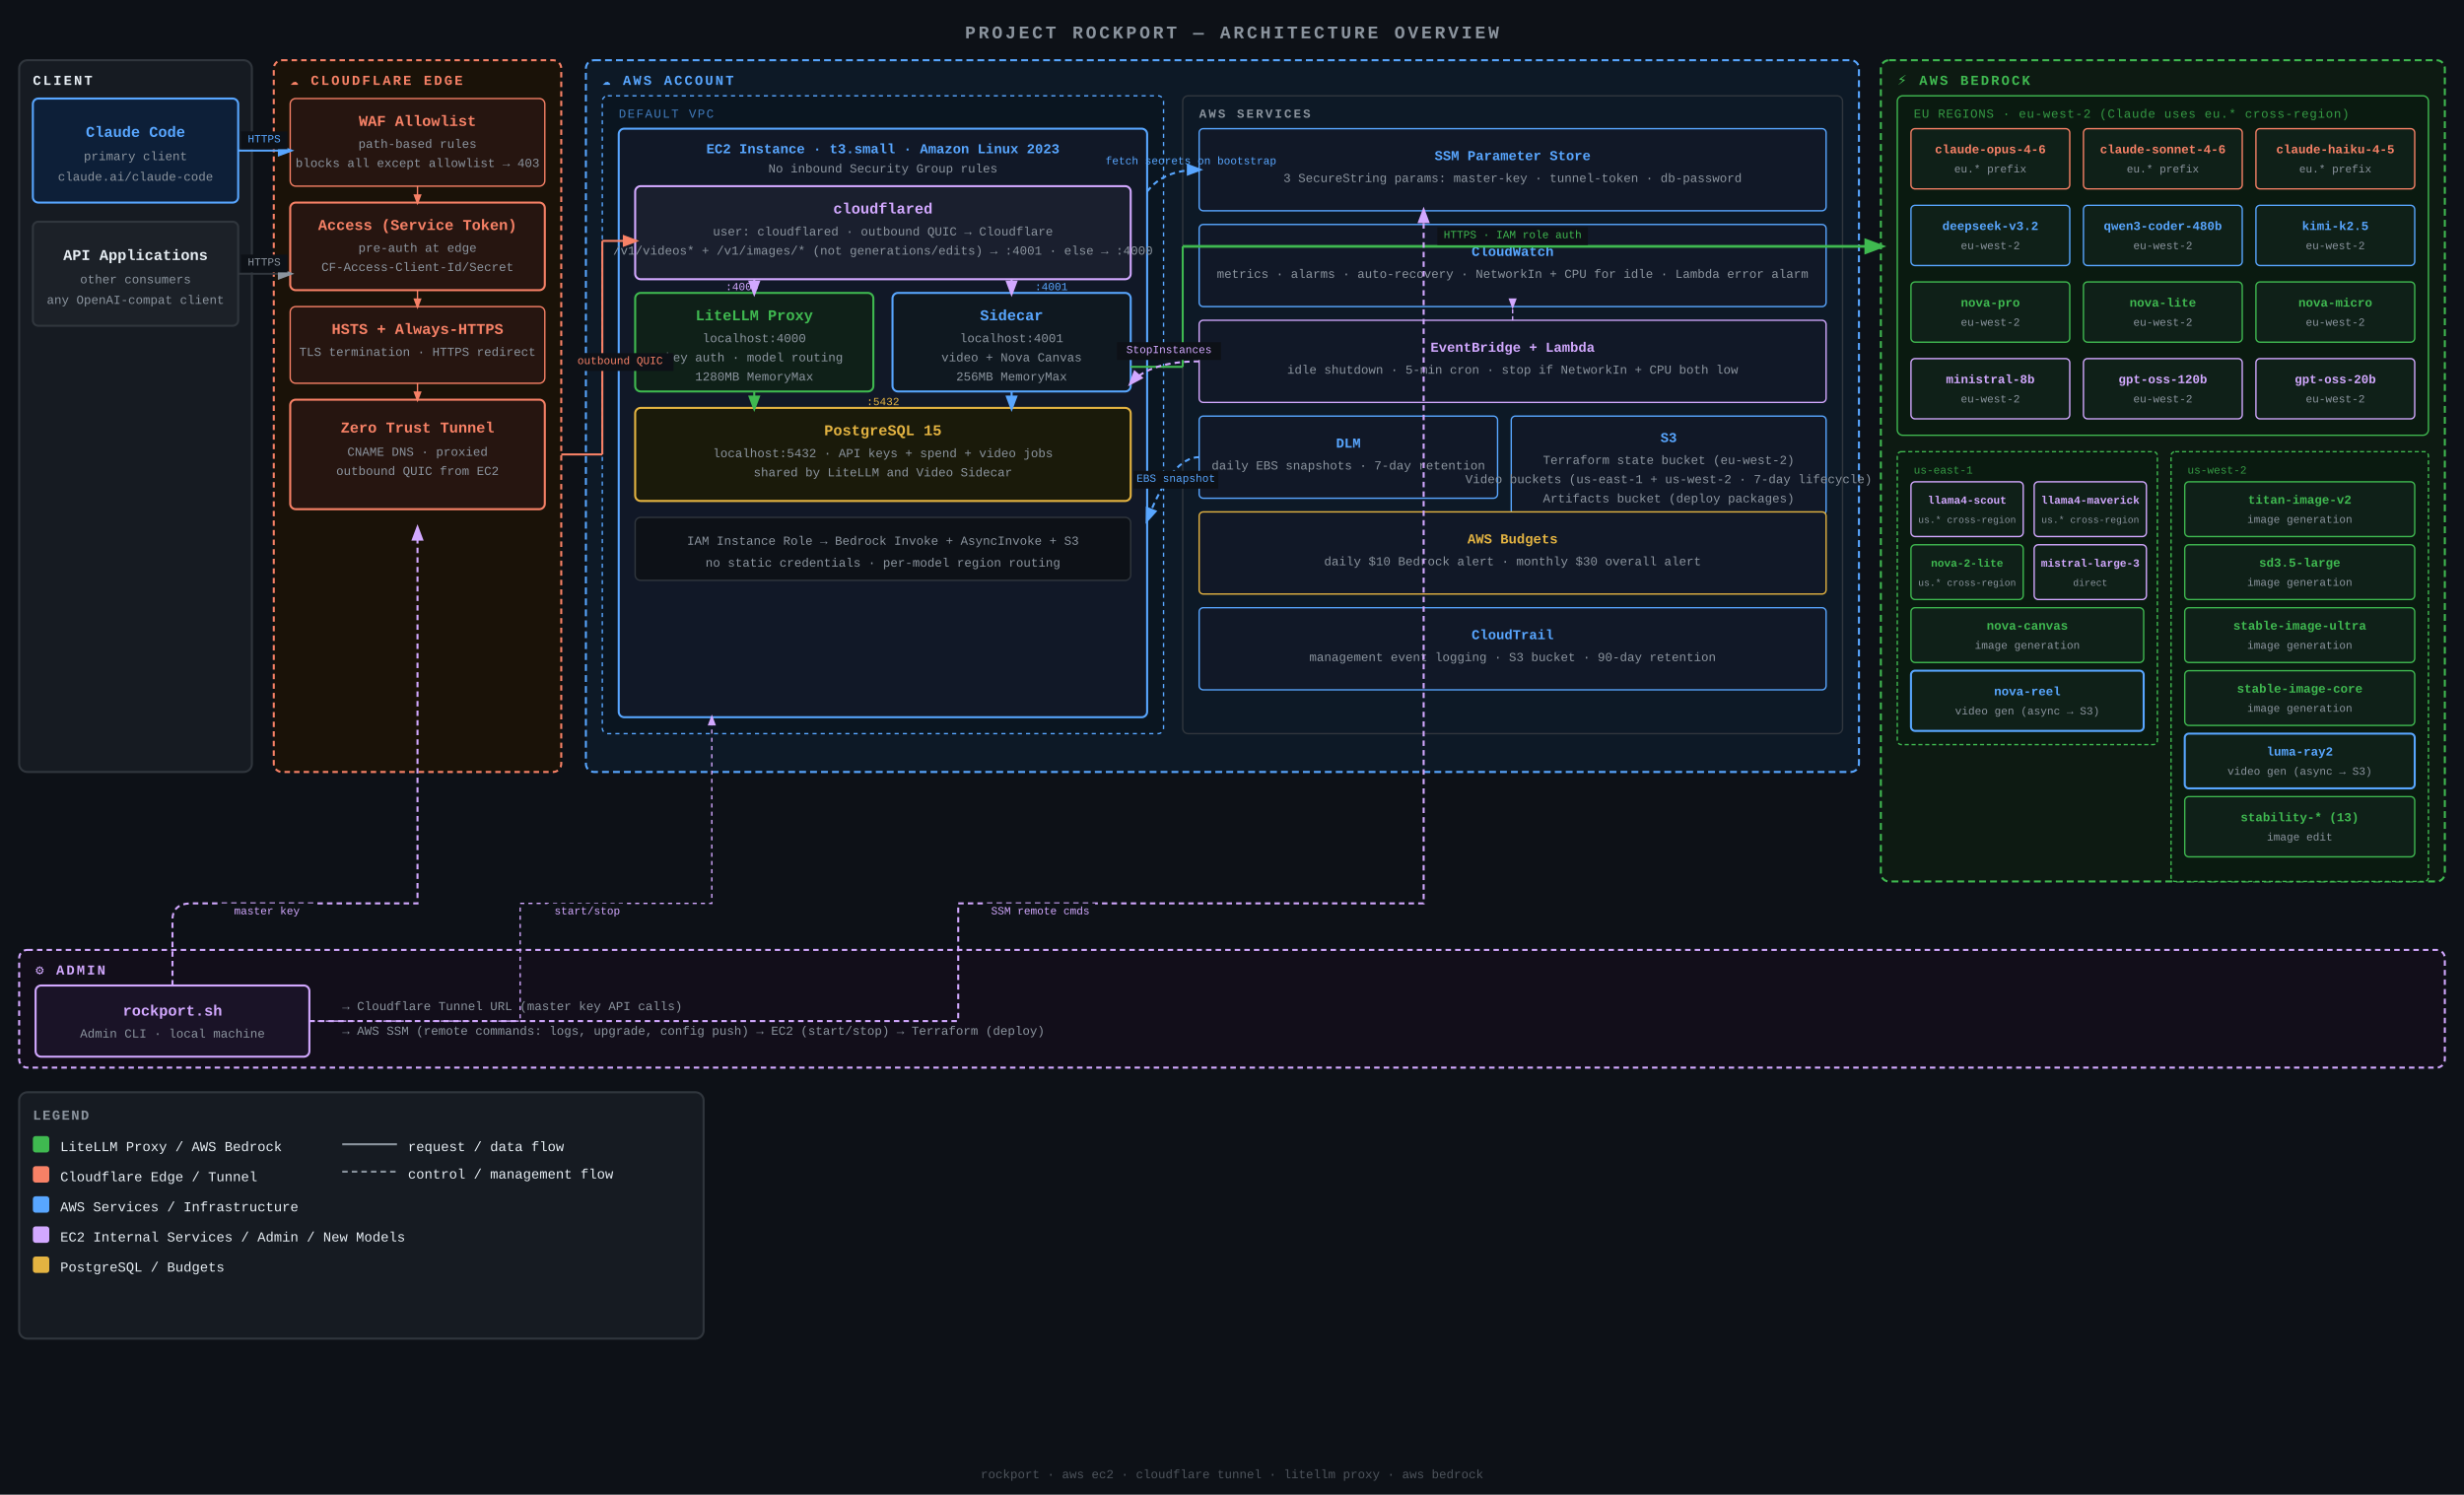
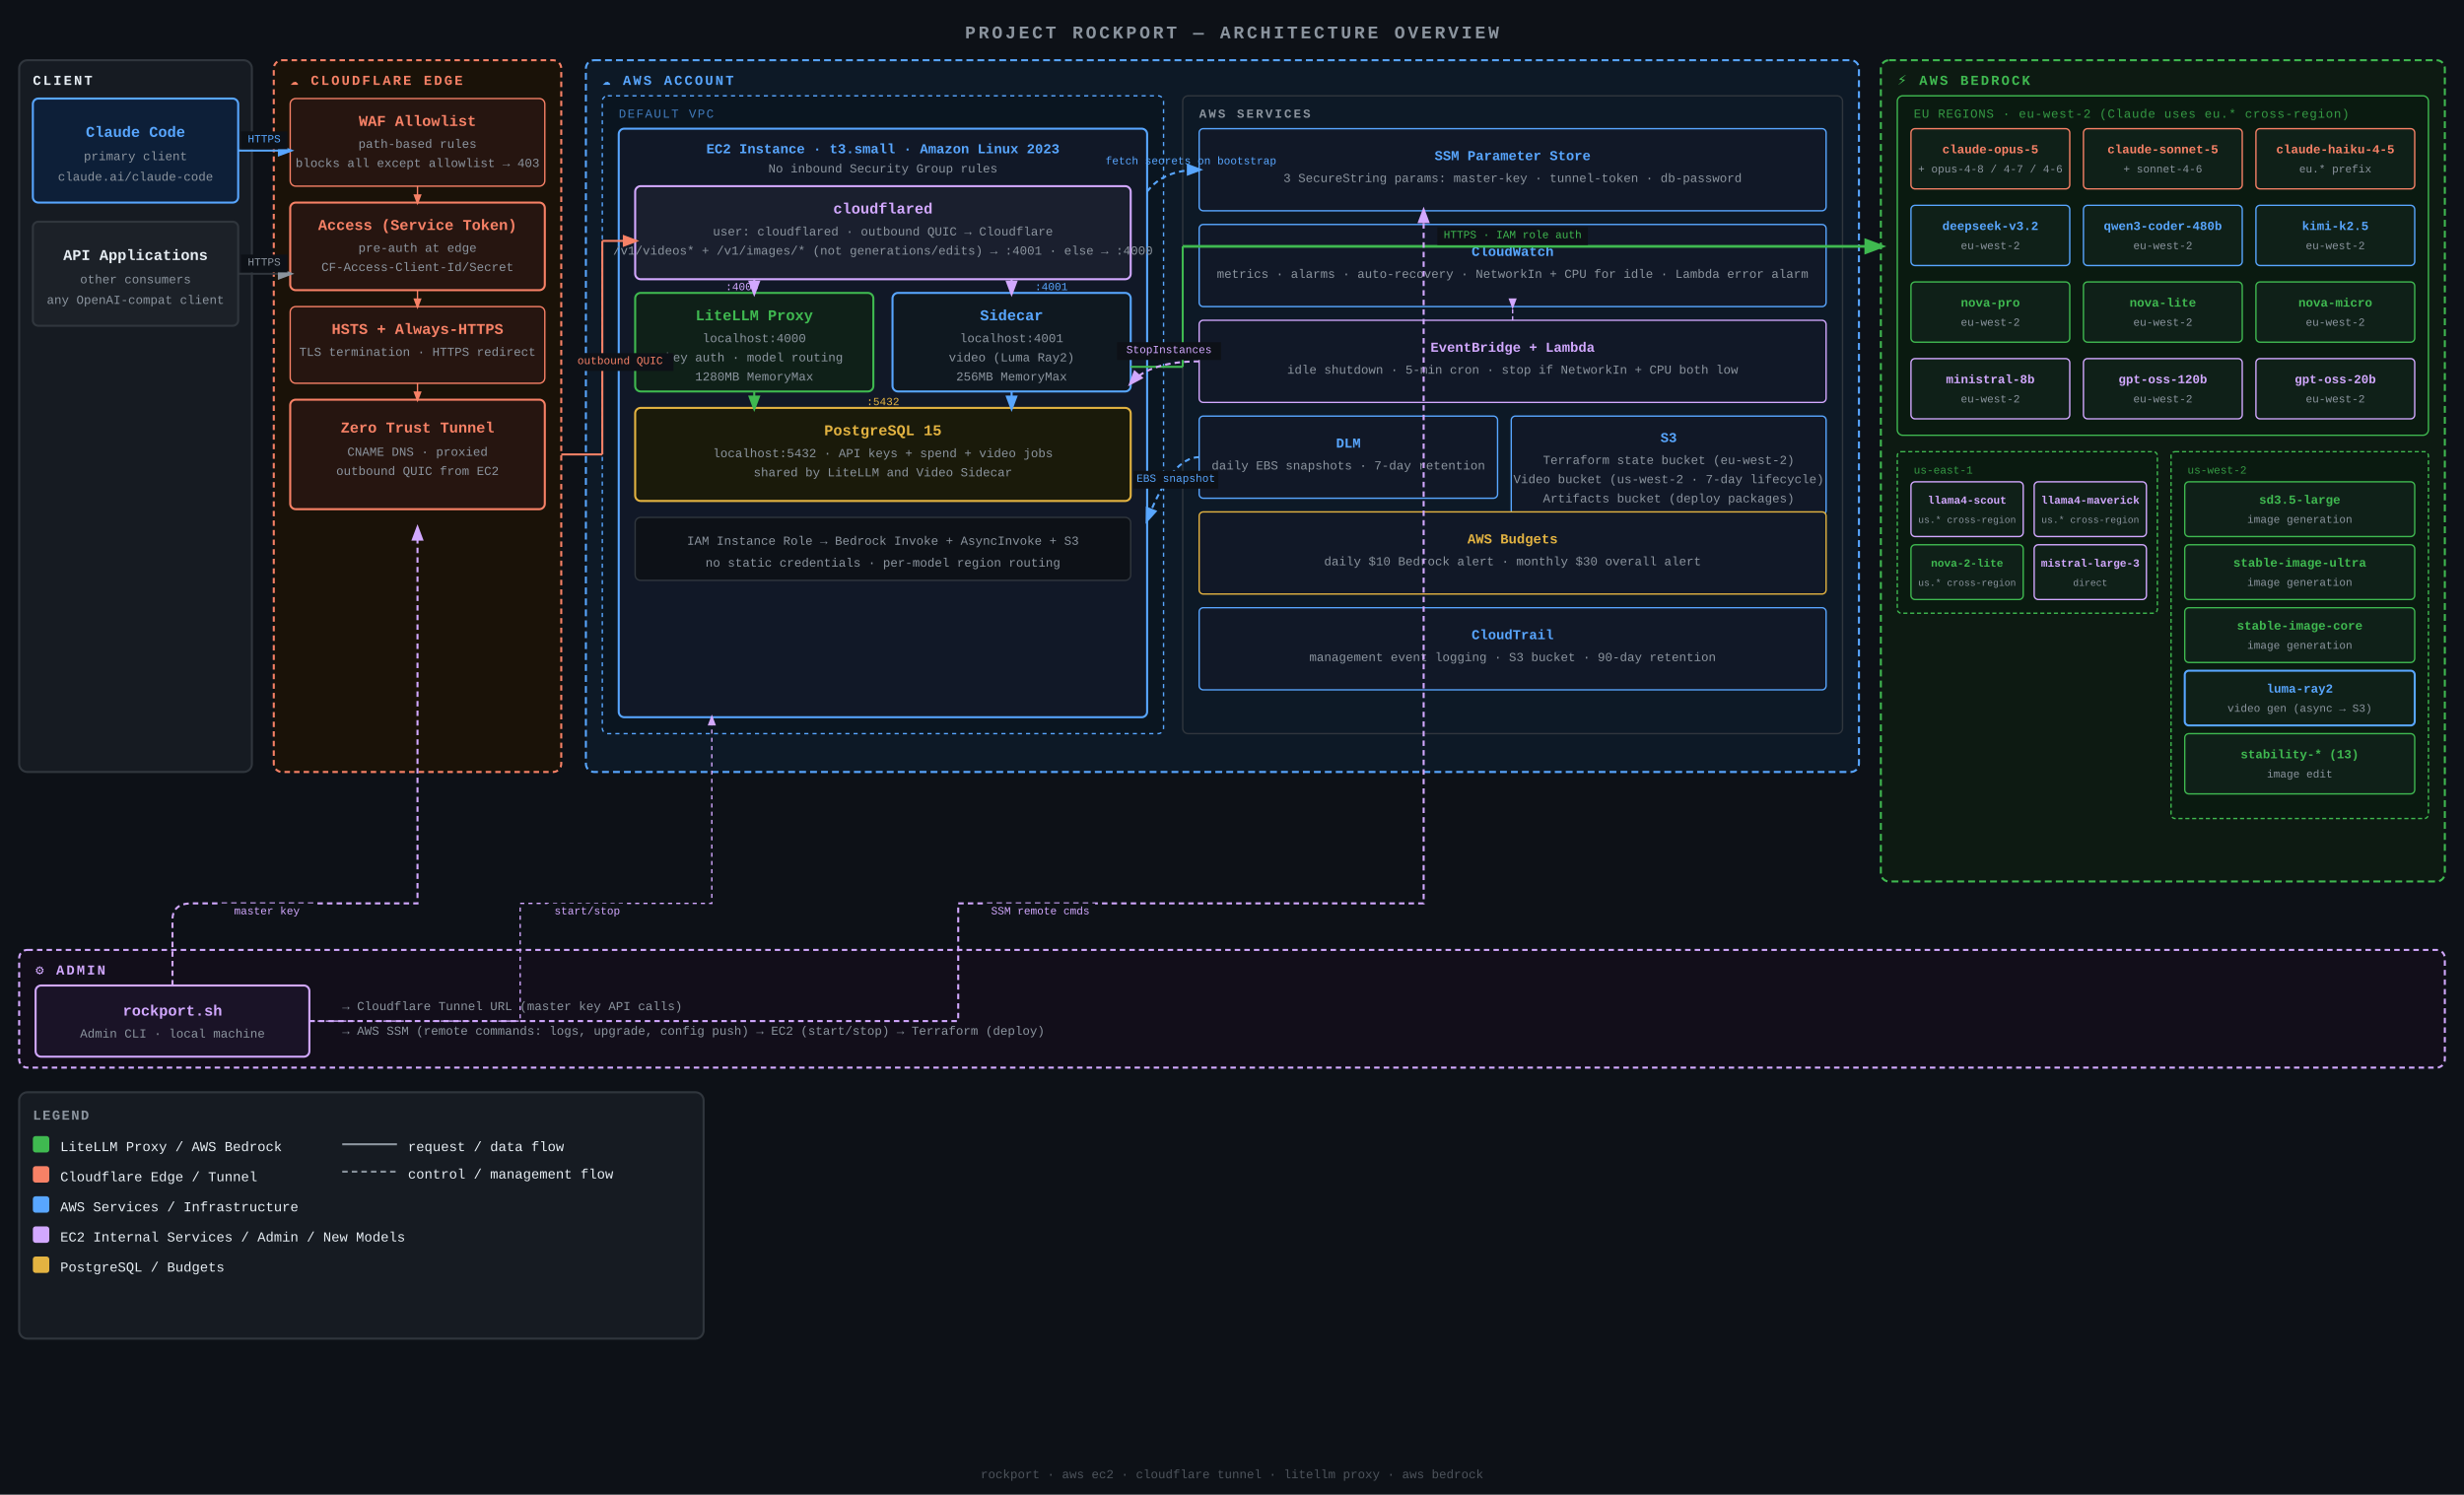
<svg xmlns="http://www.w3.org/2000/svg" viewBox="0 0 1800 1092" width="1800" height="1092" font-family="'Courier New', Courier, monospace">
  <defs>
    <marker id="ah" markerWidth="8" markerHeight="8" refX="6" refY="3" orient="auto">
      <path d="M0,0 L0,6 L8,3 z" fill="#8b949e" />
    </marker>
    <marker id="ah-blue" markerWidth="8" markerHeight="8" refX="6" refY="3" orient="auto">
      <path d="M0,0 L0,6 L8,3 z" fill="#58a6ff" />
    </marker>
    <marker id="ah-green" markerWidth="8" markerHeight="8" refX="6" refY="3" orient="auto">
      <path d="M0,0 L0,6 L8,3 z" fill="#3fb950" />
    </marker>
    <marker id="ah-orange" markerWidth="8" markerHeight="8" refX="6" refY="3" orient="auto">
      <path d="M0,0 L0,6 L8,3 z" fill="#f78166" />
    </marker>
    <marker id="ah-purple" markerWidth="8" markerHeight="8" refX="6" refY="3" orient="auto">
      <path d="M0,0 L0,6 L8,3 z" fill="#d2a8ff" />
    </marker>
  </defs>
  <rect width="1800" height="1092" fill="#0d1117" />
  <text x="900" y="28" text-anchor="middle" fill="#8b949e" font-size="13" font-weight="bold" letter-spacing="2">PROJECT ROCKPORT — ARCHITECTURE OVERVIEW</text>
  <rect x="14" y="44" width="170" height="520" rx="6" fill="#161b22" stroke="#30363d" stroke-width="1.5" />
  <text x="24" y="62" fill="#e6edf3" font-size="10" font-weight="bold" letter-spacing="1.5">CLIENT</text>
  <rect x="24" y="72" width="150" height="76" rx="4" fill="#0d1f38" stroke="#58a6ff" stroke-width="1.5" />
  <text x="99" y="100" text-anchor="middle" fill="#58a6ff" font-size="11" font-weight="bold">Claude Code</text>
  <text x="99" y="117" text-anchor="middle" fill="#8b949e" font-size="9">primary client</text>
  <text x="99" y="132" text-anchor="middle" fill="#8b949e" font-size="9">claude.ai/claude-code</text>
  <rect x="24" y="162" width="150" height="76" rx="4" fill="#1c2128" stroke="#30363d" stroke-width="1.5" />
  <text x="99" y="190" text-anchor="middle" fill="#e6edf3" font-size="11" font-weight="bold">API Applications</text>
  <text x="99" y="207" text-anchor="middle" fill="#8b949e" font-size="9">other consumers</text>
  <text x="99" y="222" text-anchor="middle" fill="#8b949e" font-size="9">any OpenAI-compat client</text>
  <rect x="200" y="44" width="210" height="520" rx="6" fill="#1a1208" stroke="#f78166" stroke-width="1.5" stroke-dasharray="4,3" />
  <text x="212" y="62" fill="#f78166" font-size="10" font-weight="bold" letter-spacing="1.5">☁  CLOUDFLARE EDGE</text>
  <rect x="212" y="72" width="186" height="64" rx="4" fill="#261510" stroke="#f78166" stroke-width="1" />
  <text x="305" y="92" text-anchor="middle" fill="#f78166" font-size="11" font-weight="bold">WAF Allowlist</text>
  <text x="305" y="108" text-anchor="middle" fill="#8b949e" font-size="9">path-based rules</text>
  <text x="305" y="122" text-anchor="middle" fill="#8b949e" font-size="9">blocks all except allowlist → 403</text>
  <rect x="212" y="148" width="186" height="64" rx="4" fill="#261510" stroke="#f78166" stroke-width="1.5" />
  <text x="305" y="168" text-anchor="middle" fill="#f78166" font-size="11" font-weight="bold">Access (Service Token)</text>
  <text x="305" y="184" text-anchor="middle" fill="#8b949e" font-size="9">pre-auth at edge</text>
  <text x="305" y="198" text-anchor="middle" fill="#8b949e" font-size="9">CF-Access-Client-Id/Secret</text>
  <rect x="212" y="224" width="186" height="56" rx="4" fill="#261510" stroke="#f78166" stroke-width="1" />
  <text x="305" y="244" text-anchor="middle" fill="#f78166" font-size="11" font-weight="bold">HSTS + Always-HTTPS</text>
  <text x="305" y="260" text-anchor="middle" fill="#8b949e" font-size="9">TLS termination · HTTPS redirect</text>
  <rect x="212" y="292" width="186" height="80" rx="4" fill="#261510" stroke="#f78166" stroke-width="1.5" />
  <text x="305" y="316" text-anchor="middle" fill="#f78166" font-size="11" font-weight="bold">Zero Trust Tunnel</text>
  <text x="305" y="333" text-anchor="middle" fill="#8b949e" font-size="9">CNAME DNS · proxied</text>
  <text x="305" y="347" text-anchor="middle" fill="#8b949e" font-size="9">outbound QUIC from EC2</text>
  <rect x="428" y="44" width="930" height="520" rx="6" fill="#0d1926" stroke="#58a6ff" stroke-width="1.5" stroke-dasharray="5,3" />
  <text x="440" y="62" fill="#58a6ff" font-size="10" font-weight="bold" letter-spacing="1.5">☁  AWS ACCOUNT</text>
  <rect x="440" y="70" width="410" height="466" rx="4" fill="#0a1520" stroke="#58a6ff" stroke-width="1" stroke-dasharray="3,3" />
  <text x="452" y="86" fill="#58a6ff" font-size="9" letter-spacing="1" opacity="0.7">DEFAULT VPC</text>
  <rect x="452" y="94" width="386" height="430" rx="4" fill="#111827" stroke="#58a6ff" stroke-width="1.5" />
  <text x="645" y="112" text-anchor="middle" fill="#58a6ff" font-size="10" font-weight="bold">EC2 Instance · t3.small · Amazon Linux 2023</text>
  <text x="645" y="126" text-anchor="middle" fill="#8b949e" font-size="9">No inbound Security Group rules</text>
  <rect x="464" y="136" width="362" height="68" rx="4" fill="#1a1f2e" stroke="#d2a8ff" stroke-width="1.5" />
  <text x="645" y="156" text-anchor="middle" fill="#d2a8ff" font-size="11" font-weight="bold">cloudflared</text>
  <text x="645" y="172" text-anchor="middle" fill="#8b949e" font-size="9">user: cloudflared · outbound QUIC → Cloudflare</text>
  <text x="645" y="186" text-anchor="middle" fill="#8b949e" font-size="9">/v1/videos* + /v1/images/* (not generations/edits) → :4001 · else → :4000</text>
  <rect x="464" y="214" width="174" height="72" rx="4" fill="#0f2018" stroke="#3fb950" stroke-width="1.5" />
  <text x="551" y="234" text-anchor="middle" fill="#3fb950" font-size="11" font-weight="bold">LiteLLM Proxy</text>
  <text x="551" y="250" text-anchor="middle" fill="#8b949e" font-size="9">localhost:4000</text>
  <text x="551" y="264" text-anchor="middle" fill="#8b949e" font-size="9">key auth · model routing</text>
  <text x="551" y="278" text-anchor="middle" fill="#8b949e" font-size="9">1280MB MemoryMax</text>
  <rect x="652" y="214" width="174" height="72" rx="4" fill="#0f1820" stroke="#58a6ff" stroke-width="1.5" />
  <text x="739" y="234" text-anchor="middle" fill="#58a6ff" font-size="11" font-weight="bold">Sidecar</text>
  <text x="739" y="250" text-anchor="middle" fill="#8b949e" font-size="9">localhost:4001</text>
-   <text x="739" y="264" text-anchor="middle" fill="#8b949e" font-size="9">video + Nova Canvas</text>
+   <text x="739" y="264" text-anchor="middle" fill="#8b949e" font-size="9">video (Luma Ray2)</text>
  <text x="739" y="278" text-anchor="middle" fill="#8b949e" font-size="9">256MB MemoryMax</text>
  <rect x="464" y="298" width="362" height="68" rx="4" fill="#1a1a0a" stroke="#e3b341" stroke-width="1.5" />
  <text x="645" y="318" text-anchor="middle" fill="#e3b341" font-size="11" font-weight="bold">PostgreSQL 15</text>
  <text x="645" y="334" text-anchor="middle" fill="#8b949e" font-size="9">localhost:5432 · API keys + spend + video jobs</text>
  <text x="645" y="348" text-anchor="middle" fill="#8b949e" font-size="9">shared by LiteLLM and Video Sidecar</text>
  <rect x="464" y="378" width="362" height="46" rx="4" fill="#0d1117" stroke="#30363d" stroke-width="1" />
  <text x="645" y="398" text-anchor="middle" fill="#8b949e" font-size="9">IAM Instance Role → Bedrock Invoke + AsyncInvoke + S3</text>
  <text x="645" y="414" text-anchor="middle" fill="#8b949e" font-size="9">no static credentials · per-model region routing</text>
  <rect x="864" y="70" width="482" height="466" rx="4" fill="#0d1926" stroke="#30363d" stroke-width="1" />
  <text x="876" y="86" fill="#8b949e" font-size="9" font-weight="bold" letter-spacing="1.5">AWS SERVICES</text>
  <rect x="876" y="94" width="458" height="60" rx="3" fill="#111827" stroke="#58a6ff" stroke-width="1" />
  <text x="1105" y="117" text-anchor="middle" fill="#58a6ff" font-size="10" font-weight="bold">SSM Parameter Store</text>
  <text x="1105" y="133" text-anchor="middle" fill="#8b949e" font-size="9">3 SecureString params: master-key · tunnel-token · db-password</text>
  <rect x="876" y="164" width="458" height="60" rx="3" fill="#111827" stroke="#58a6ff" stroke-width="1" />
  <text x="1105" y="187" text-anchor="middle" fill="#58a6ff" font-size="10" font-weight="bold">CloudWatch</text>
  <text x="1105" y="203" text-anchor="middle" fill="#8b949e" font-size="9">metrics · alarms · auto-recovery · NetworkIn + CPU for idle · Lambda error alarm</text>
  <rect x="876" y="234" width="458" height="60" rx="3" fill="#111827" stroke="#d2a8ff" stroke-width="1" />
  <text x="1105" y="257" text-anchor="middle" fill="#d2a8ff" font-size="10" font-weight="bold">EventBridge + Lambda</text>
  <text x="1105" y="273" text-anchor="middle" fill="#8b949e" font-size="9">idle shutdown · 5-min cron · stop if NetworkIn + CPU both low</text>
  <rect x="876" y="304" width="218" height="60" rx="3" fill="#111827" stroke="#58a6ff" stroke-width="1" />
  <text x="985" y="327" text-anchor="middle" fill="#58a6ff" font-size="10" font-weight="bold">DLM</text>
  <text x="985" y="343" text-anchor="middle" fill="#8b949e" font-size="9">daily EBS snapshots · 7-day retention</text>
  <rect x="1104" y="304" width="230" height="72" rx="3" fill="#111827" stroke="#58a6ff" stroke-width="1" />
  <text x="1219" y="323" text-anchor="middle" fill="#58a6ff" font-size="10" font-weight="bold">S3</text>
  <text x="1219" y="339" text-anchor="middle" fill="#8b949e" font-size="9">Terraform state bucket (eu-west-2)</text>
-   <text x="1219" y="353" text-anchor="middle" fill="#8b949e" font-size="9">Video buckets (us-east-1 + us-west-2 · 7-day lifecycle)</text>
+   <text x="1219" y="353" text-anchor="middle" fill="#8b949e" font-size="9">Video bucket (us-west-2 · 7-day lifecycle)</text>
  <text x="1219" y="367" text-anchor="middle" fill="#8b949e" font-size="9">Artifacts bucket (deploy packages)</text>
  <rect x="876" y="374" width="458" height="60" rx="3" fill="#111827" stroke="#e3b341" stroke-width="1" />
  <text x="1105" y="397" text-anchor="middle" fill="#e3b341" font-size="10" font-weight="bold">AWS Budgets</text>
  <text x="1105" y="413" text-anchor="middle" fill="#8b949e" font-size="9">daily $10 Bedrock alert · monthly $30 overall alert</text>
  <rect x="876" y="444" width="458" height="60" rx="3" fill="#111827" stroke="#58a6ff" stroke-width="1" />
  <text x="1105" y="467" text-anchor="middle" fill="#58a6ff" font-size="10" font-weight="bold">CloudTrail</text>
  <text x="1105" y="483" text-anchor="middle" fill="#8b949e" font-size="9">management event logging · S3 bucket · 90-day retention</text>
  <rect x="1374" y="44" width="412" height="600" rx="6" fill="#0d1a12" stroke="#3fb950" stroke-width="1.5" stroke-dasharray="5,3" />
  <text x="1386" y="62" fill="#3fb950" font-size="10" font-weight="bold" letter-spacing="1.5">⚡  AWS BEDROCK</text>
  <rect x="1386" y="70" width="388" height="248" rx="4" fill="#0a1a10" stroke="#3fb950" stroke-width="1" />
  <text x="1398" y="86" fill="#3fb950" font-size="9" letter-spacing="0.5" opacity="0.8">EU REGIONS · eu-west-2 (Claude uses eu.* cross-region)</text>
  <rect x="1396" y="94" width="116" height="44" rx="3" fill="#0f2018" stroke="#f78166" stroke-width="1" />
-   <text x="1454" y="112" text-anchor="middle" fill="#f78166" font-size="9" font-weight="bold">claude-opus-4-6</text>
-   <text x="1454" y="126" text-anchor="middle" fill="#8b949e" font-size="8">eu.* prefix</text>
+   <text x="1454" y="112" text-anchor="middle" fill="#f78166" font-size="9" font-weight="bold">claude-opus-5</text>
+   <text x="1454" y="126" text-anchor="middle" fill="#8b949e" font-size="8">+ opus-4-8 / 4-7 / 4-6</text>
  <rect x="1522" y="94" width="116" height="44" rx="3" fill="#0f2018" stroke="#f78166" stroke-width="1" />
-   <text x="1580" y="112" text-anchor="middle" fill="#f78166" font-size="9" font-weight="bold">claude-sonnet-4-6</text>
-   <text x="1580" y="126" text-anchor="middle" fill="#8b949e" font-size="8">eu.* prefix</text>
+   <text x="1580" y="112" text-anchor="middle" fill="#f78166" font-size="9" font-weight="bold">claude-sonnet-5</text>
+   <text x="1580" y="126" text-anchor="middle" fill="#8b949e" font-size="8">+ sonnet-4-6</text>
  <rect x="1648" y="94" width="116" height="44" rx="3" fill="#0f2018" stroke="#f78166" stroke-width="1" />
  <text x="1706" y="112" text-anchor="middle" fill="#f78166" font-size="9" font-weight="bold">claude-haiku-4-5</text>
  <text x="1706" y="126" text-anchor="middle" fill="#8b949e" font-size="8">eu.* prefix</text>
  <rect x="1396" y="150" width="116" height="44" rx="3" fill="#0f2018" stroke="#58a6ff" stroke-width="1" />
  <text x="1454" y="168" text-anchor="middle" fill="#58a6ff" font-size="9" font-weight="bold">deepseek-v3.2</text>
  <text x="1454" y="182" text-anchor="middle" fill="#8b949e" font-size="8">eu-west-2</text>
  <rect x="1522" y="150" width="116" height="44" rx="3" fill="#0f2018" stroke="#58a6ff" stroke-width="1" />
  <text x="1580" y="168" text-anchor="middle" fill="#58a6ff" font-size="9" font-weight="bold">qwen3-coder-480b</text>
  <text x="1580" y="182" text-anchor="middle" fill="#8b949e" font-size="8">eu-west-2</text>
  <rect x="1648" y="150" width="116" height="44" rx="3" fill="#0f2018" stroke="#58a6ff" stroke-width="1" />
  <text x="1706" y="168" text-anchor="middle" fill="#58a6ff" font-size="9" font-weight="bold">kimi-k2.5</text>
  <text x="1706" y="182" text-anchor="middle" fill="#8b949e" font-size="8">eu-west-2</text>
  <rect x="1396" y="206" width="116" height="44" rx="3" fill="#0f2018" stroke="#3fb950" stroke-width="1" />
  <text x="1454" y="224" text-anchor="middle" fill="#3fb950" font-size="9" font-weight="bold">nova-pro</text>
  <text x="1454" y="238" text-anchor="middle" fill="#8b949e" font-size="8">eu-west-2</text>
  <rect x="1522" y="206" width="116" height="44" rx="3" fill="#0f2018" stroke="#3fb950" stroke-width="1" />
  <text x="1580" y="224" text-anchor="middle" fill="#3fb950" font-size="9" font-weight="bold">nova-lite</text>
  <text x="1580" y="238" text-anchor="middle" fill="#8b949e" font-size="8">eu-west-2</text>
  <rect x="1648" y="206" width="116" height="44" rx="3" fill="#0f2018" stroke="#3fb950" stroke-width="1" />
  <text x="1706" y="224" text-anchor="middle" fill="#3fb950" font-size="9" font-weight="bold">nova-micro</text>
  <text x="1706" y="238" text-anchor="middle" fill="#8b949e" font-size="8">eu-west-2</text>
  <rect x="1396" y="262" width="116" height="44" rx="3" fill="#0f2018" stroke="#d2a8ff" stroke-width="1" />
  <text x="1454" y="280" text-anchor="middle" fill="#d2a8ff" font-size="9" font-weight="bold">ministral-8b</text>
  <text x="1454" y="294" text-anchor="middle" fill="#8b949e" font-size="8">eu-west-2</text>
  <rect x="1522" y="262" width="116" height="44" rx="3" fill="#0f2018" stroke="#d2a8ff" stroke-width="1" />
  <text x="1580" y="280" text-anchor="middle" fill="#d2a8ff" font-size="9" font-weight="bold">gpt-oss-120b</text>
  <text x="1580" y="294" text-anchor="middle" fill="#8b949e" font-size="8">eu-west-2</text>
  <rect x="1648" y="262" width="116" height="44" rx="3" fill="#0f2018" stroke="#d2a8ff" stroke-width="1" />
  <text x="1706" y="280" text-anchor="middle" fill="#d2a8ff" font-size="9" font-weight="bold">gpt-oss-20b</text>
  <text x="1706" y="294" text-anchor="middle" fill="#8b949e" font-size="8">eu-west-2</text>
-   <rect x="1386" y="330" width="190" height="214" rx="3" fill="#0a1a10" stroke="#3fb950" stroke-width="1" stroke-dasharray="3,2" />
+   <rect x="1386" y="330" width="190" height="118" rx="3" fill="#0a1a10" stroke="#3fb950" stroke-width="1" stroke-dasharray="3,2" />
  <text x="1398" y="346" fill="#3fb950" font-size="8" opacity="0.8">us-east-1</text>
  <rect x="1396" y="352" width="82" height="40" rx="3" fill="#0f2018" stroke="#d2a8ff" stroke-width="1" />
  <text x="1437" y="368" text-anchor="middle" fill="#d2a8ff" font-size="8" font-weight="bold">llama4-scout</text>
  <text x="1437" y="382" text-anchor="middle" fill="#8b949e" font-size="7">us.* cross-region</text>
  <rect x="1486" y="352" width="82" height="40" rx="3" fill="#0f2018" stroke="#d2a8ff" stroke-width="1" />
  <text x="1527" y="368" text-anchor="middle" fill="#d2a8ff" font-size="8" font-weight="bold">llama4-maverick</text>
  <text x="1527" y="382" text-anchor="middle" fill="#8b949e" font-size="7">us.* cross-region</text>
  <rect x="1396" y="398" width="82" height="40" rx="3" fill="#0f2018" stroke="#3fb950" stroke-width="1" />
  <text x="1437" y="414" text-anchor="middle" fill="#3fb950" font-size="8" font-weight="bold">nova-2-lite</text>
  <text x="1437" y="428" text-anchor="middle" fill="#8b949e" font-size="7">us.* cross-region</text>
  <rect x="1486" y="398" width="82" height="40" rx="3" fill="#0f2018" stroke="#d2a8ff" stroke-width="1" />
  <text x="1527" y="414" text-anchor="middle" fill="#d2a8ff" font-size="8" font-weight="bold">mistral-large-3</text>
  <text x="1527" y="428" text-anchor="middle" fill="#8b949e" font-size="7">direct</text>
-   <rect x="1396" y="444" width="170" height="40" rx="3" fill="#0f2018" stroke="#3fb950" stroke-width="1" />
-   <text x="1481" y="460" text-anchor="middle" fill="#3fb950" font-size="9" font-weight="bold">nova-canvas</text>
-   <text x="1481" y="474" text-anchor="middle" fill="#8b949e" font-size="8">image generation</text>
-   <rect x="1396" y="490" width="170" height="44" rx="3" fill="#0f2018" stroke="#58a6ff" stroke-width="1.5" />
-   <text x="1481" y="508" text-anchor="middle" fill="#58a6ff" font-size="9" font-weight="bold">nova-reel</text>
-   <text x="1481" y="522" text-anchor="middle" fill="#8b949e" font-size="8">video gen (async → S3)</text>
-   <rect x="1586" y="330" width="188" height="314" rx="3" fill="#0a1a10" stroke="#3fb950" stroke-width="1" stroke-dasharray="3,2" />
+   <rect x="1586" y="330" width="188" height="268" rx="3" fill="#0a1a10" stroke="#3fb950" stroke-width="1" stroke-dasharray="3,2" />
  <text x="1598" y="346" fill="#3fb950" font-size="8" opacity="0.8">us-west-2</text>
  <rect x="1596" y="352" width="168" height="40" rx="3" fill="#0f2018" stroke="#3fb950" stroke-width="1" />
-   <text x="1680" y="368" text-anchor="middle" fill="#3fb950" font-size="9" font-weight="bold">titan-image-v2</text>
+   <text x="1680" y="368" text-anchor="middle" fill="#3fb950" font-size="9" font-weight="bold">sd3.5-large</text>
  <text x="1680" y="382" text-anchor="middle" fill="#8b949e" font-size="8">image generation</text>
  <rect x="1596" y="398" width="168" height="40" rx="3" fill="#0f2018" stroke="#3fb950" stroke-width="1" />
-   <text x="1680" y="414" text-anchor="middle" fill="#3fb950" font-size="9" font-weight="bold">sd3.5-large</text>
+   <text x="1680" y="414" text-anchor="middle" fill="#3fb950" font-size="9" font-weight="bold">stable-image-ultra</text>
  <text x="1680" y="428" text-anchor="middle" fill="#8b949e" font-size="8">image generation</text>
  <rect x="1596" y="444" width="168" height="40" rx="3" fill="#0f2018" stroke="#3fb950" stroke-width="1" />
-   <text x="1680" y="460" text-anchor="middle" fill="#3fb950" font-size="9" font-weight="bold">stable-image-ultra</text>
+   <text x="1680" y="460" text-anchor="middle" fill="#3fb950" font-size="9" font-weight="bold">stable-image-core</text>
  <text x="1680" y="474" text-anchor="middle" fill="#8b949e" font-size="8">image generation</text>
-   <rect x="1596" y="490" width="168" height="40" rx="3" fill="#0f2018" stroke="#3fb950" stroke-width="1" />
-   <text x="1680" y="506" text-anchor="middle" fill="#3fb950" font-size="9" font-weight="bold">stable-image-core</text>
-   <text x="1680" y="520" text-anchor="middle" fill="#8b949e" font-size="8">image generation</text>
-   <rect x="1596" y="536" width="168" height="40" rx="3" fill="#0f2018" stroke="#58a6ff" stroke-width="1.5" />
-   <text x="1680" y="552" text-anchor="middle" fill="#58a6ff" font-size="9" font-weight="bold">luma-ray2</text>
-   <text x="1680" y="566" text-anchor="middle" fill="#8b949e" font-size="8">video gen (async → S3)</text>
-   <rect x="1596" y="582" width="168" height="44" rx="3" fill="#0f2018" stroke="#3fb950" stroke-width="1" />
-   <text x="1680" y="600" text-anchor="middle" fill="#3fb950" font-size="9" font-weight="bold">stability-* (13)</text>
-   <text x="1680" y="614" text-anchor="middle" fill="#8b949e" font-size="8">image edit</text>
+   <rect x="1596" y="490" width="168" height="40" rx="3" fill="#0f2018" stroke="#58a6ff" stroke-width="1.5" />
+   <text x="1680" y="506" text-anchor="middle" fill="#58a6ff" font-size="9" font-weight="bold">luma-ray2</text>
+   <text x="1680" y="520" text-anchor="middle" fill="#8b949e" font-size="8">video gen (async → S3)</text>
+   <rect x="1596" y="536" width="168" height="44" rx="3" fill="#0f2018" stroke="#3fb950" stroke-width="1" />
+   <text x="1680" y="554" text-anchor="middle" fill="#3fb950" font-size="9" font-weight="bold">stability-* (13)</text>
+   <text x="1680" y="568" text-anchor="middle" fill="#8b949e" font-size="8">image edit</text>
  <rect x="14" y="694" width="1772" height="86" rx="6" fill="#120e1a" stroke="#d2a8ff" stroke-width="1.5" stroke-dasharray="4,3" />
  <text x="26" y="712" fill="#d2a8ff" font-size="10" font-weight="bold" letter-spacing="1.5">⚙  ADMIN</text>
  <rect x="26" y="720" width="200" height="52" rx="4" fill="#1a1327" stroke="#d2a8ff" stroke-width="1.5" />
  <text x="126" y="742" text-anchor="middle" fill="#d2a8ff" font-size="11" font-weight="bold">rockport.sh</text>
  <text x="126" y="758" text-anchor="middle" fill="#8b949e" font-size="9">Admin CLI · local machine</text>
  <text x="250" y="738" fill="#8b949e" font-size="9">→  Cloudflare Tunnel URL (master key API calls)</text>
  <text x="250" y="756" fill="#8b949e" font-size="9">→  AWS SSM (remote commands: logs, upgrade, config push)   →  EC2 (start/stop)   →  Terraform (deploy)</text>
  <line x1="174" y1="110" x2="212" y2="110" stroke="#58a6ff" stroke-width="1.5" marker-end="url(#ah-blue)" />
  <rect x="176" y="96" width="34" height="13" fill="#0d1117" />
  <text x="193" y="104" text-anchor="middle" fill="#58a6ff" font-size="8">HTTPS</text>
  <line x1="174" y1="200" x2="212" y2="200" stroke="#30363d" stroke-width="1.5" marker-end="url(#ah)" />
  <rect x="176" y="186" width="34" height="13" fill="#0d1117" />
  <text x="193" y="194" text-anchor="middle" fill="#8b949e" font-size="8">HTTPS</text>
  <line x1="305" y1="136" x2="305" y2="148" stroke="#f78166" stroke-width="1" marker-end="url(#ah-orange)" />
  <line x1="305" y1="212" x2="305" y2="224" stroke="#f78166" stroke-width="1" marker-end="url(#ah-orange)" />
  <line x1="305" y1="280" x2="305" y2="292" stroke="#f78166" stroke-width="1" marker-end="url(#ah-orange)" />
  <line x1="410" y1="332" x2="440" y2="332" stroke="#f78166" stroke-width="1.5" />
  <line x1="440" y1="332" x2="440" y2="176" stroke="#f78166" stroke-width="1.5" />
  <line x1="440" y1="176" x2="464" y2="176" stroke="#f78166" stroke-width="1.5" marker-end="url(#ah-orange)" />
  <rect x="414" y="258" width="78" height="13" fill="#0d1117" />
  <text x="453" y="266" text-anchor="middle" fill="#f78166" font-size="8">outbound QUIC</text>
  <line x1="551" y1="204" x2="551" y2="214" stroke="#d2a8ff" stroke-width="1.5" marker-end="url(#ah-purple)" />
  <text x="530" y="212" fill="#d2a8ff" font-size="8">:4000</text>
  <line x1="739" y1="204" x2="739" y2="214" stroke="#d2a8ff" stroke-width="1.5" marker-end="url(#ah-purple)" />
  <text x="756" y="212" fill="#58a6ff" font-size="8">:4001</text>
  <line x1="551" y1="286" x2="551" y2="298" stroke="#3fb950" stroke-width="1.5" marker-end="url(#ah-green)" />
  <line x1="739" y1="286" x2="739" y2="298" stroke="#58a6ff" stroke-width="1.5" marker-end="url(#ah-blue)" />
  <text x="645" y="296" text-anchor="middle" fill="#e3b341" font-size="8">:5432</text>
  <line x1="826" y1="268" x2="864" y2="268" stroke="#3fb950" stroke-width="1.5" />
  <line x1="864" y1="268" x2="864" y2="180" stroke="#3fb950" stroke-width="1.5" stroke-dasharray="1,0" />
  <line x1="864" y1="180" x2="1374" y2="180" stroke="#3fb950" stroke-width="2" marker-end="url(#ah-green)" />
  <rect x="1050" y="166" width="110" height="13" fill="#0d1117" />
  <text x="1105" y="174" text-anchor="middle" fill="#3fb950" font-size="8">HTTPS · IAM role auth</text>
  <path d="M 838 140 Q 850 124 876 124" stroke="#58a6ff" stroke-width="1.5" stroke-dasharray="4,3" fill="none" marker-end="url(#ah-blue)" />
  <text x="870" y="120" text-anchor="middle" fill="#58a6ff" font-size="8">fetch secrets on bootstrap</text>
  <path d="M 1105 234 Q 1105 214 1105 224" stroke="#d2a8ff" stroke-width="1" stroke-dasharray="3,2" fill="none" marker-end="url(#ah-purple)" />
  <path d="M 876 264 Q 840 264 826 280" stroke="#d2a8ff" stroke-width="1.5" stroke-dasharray="4,3" fill="none" marker-end="url(#ah-purple)" />
  <rect x="816" y="250" width="76" height="13" fill="#0d1117" />
  <text x="854" y="258" text-anchor="middle" fill="#d2a8ff" font-size="8">StopInstances</text>
  <path d="M 876 334 Q 856 334 838 380" stroke="#58a6ff" stroke-width="1.5" stroke-dasharray="4,3" fill="none" marker-end="url(#ah-blue)" />
  <rect x="828" y="344" width="62" height="13" fill="#0d1117" />
  <text x="859" y="352" text-anchor="middle" fill="#58a6ff" font-size="8">EBS snapshot</text>
  <path d="M 126 720 L 126 672 Q 126 660 140 660 L 305 660 L 305 386" stroke="#d2a8ff" stroke-width="1.5" stroke-dasharray="4,3" fill="none" marker-end="url(#ah-purple)" />
  <rect x="160" y="660" width="70" height="13" fill="#0d1117" />
  <text x="195" y="668" text-anchor="middle" fill="#d2a8ff" font-size="8">master key</text>
  <path d="M 226 746 L 380 746 L 380 660 L 520 660 L 520 524" stroke="#d2a8ff" stroke-width="1" stroke-dasharray="3,3" fill="none" marker-end="url(#ah-purple)" />
  <rect x="400" y="660" width="58" height="13" fill="#0d1117" />
  <text x="429" y="668" text-anchor="middle" fill="#d2a8ff" font-size="8">start/stop</text>
  <path d="M 226 746 L 700 746 L 700 660 L 1040 660 L 1040 154" stroke="#d2a8ff" stroke-width="1.5" stroke-dasharray="4,3" fill="none" marker-end="url(#ah-purple)" />
  <rect x="720" y="660" width="80" height="13" fill="#0d1117" />
  <text x="760" y="668" text-anchor="middle" fill="#d2a8ff" font-size="8">SSM remote cmds</text>
  <rect x="14" y="798" width="500" height="180" rx="6" fill="#161b22" stroke="#30363d" stroke-width="1.5" />
  <text x="24" y="818" fill="#8b949e" font-size="10" font-weight="bold" letter-spacing="1">LEGEND</text>
  <rect x="24" y="830" width="12" height="12" rx="2" fill="#3fb950" />
  <text x="44" y="841" fill="#e6edf3" font-size="10">LiteLLM Proxy / AWS Bedrock</text>
  <rect x="24" y="852" width="12" height="12" rx="2" fill="#f78166" />
  <text x="44" y="863" fill="#e6edf3" font-size="10">Cloudflare Edge / Tunnel</text>
  <rect x="24" y="874" width="12" height="12" rx="2" fill="#58a6ff" />
  <text x="44" y="885" fill="#e6edf3" font-size="10">AWS Services / Infrastructure</text>
  <rect x="24" y="896" width="12" height="12" rx="2" fill="#d2a8ff" />
  <text x="44" y="907" fill="#e6edf3" font-size="10">EC2 Internal Services / Admin / New Models</text>
  <rect x="24" y="918" width="12" height="12" rx="2" fill="#e3b341" />
  <text x="44" y="929" fill="#e6edf3" font-size="10">PostgreSQL / Budgets</text>
  <line x1="250" y1="836" x2="290" y2="836" stroke="#8b949e" stroke-width="1.5" />
  <text x="298" y="841" fill="#e6edf3" font-size="10">request / data flow</text>
  <line x1="250" y1="856" x2="290" y2="856" stroke="#8b949e" stroke-width="1.5" stroke-dasharray="4,3" />
  <text x="298" y="861" fill="#e6edf3" font-size="10">control / management flow</text>
  <text x="900" y="1080" text-anchor="middle" fill="#8b949e" font-size="9" opacity="0.5">rockport · aws ec2 · cloudflare tunnel · litellm proxy · aws bedrock</text>
</svg>
